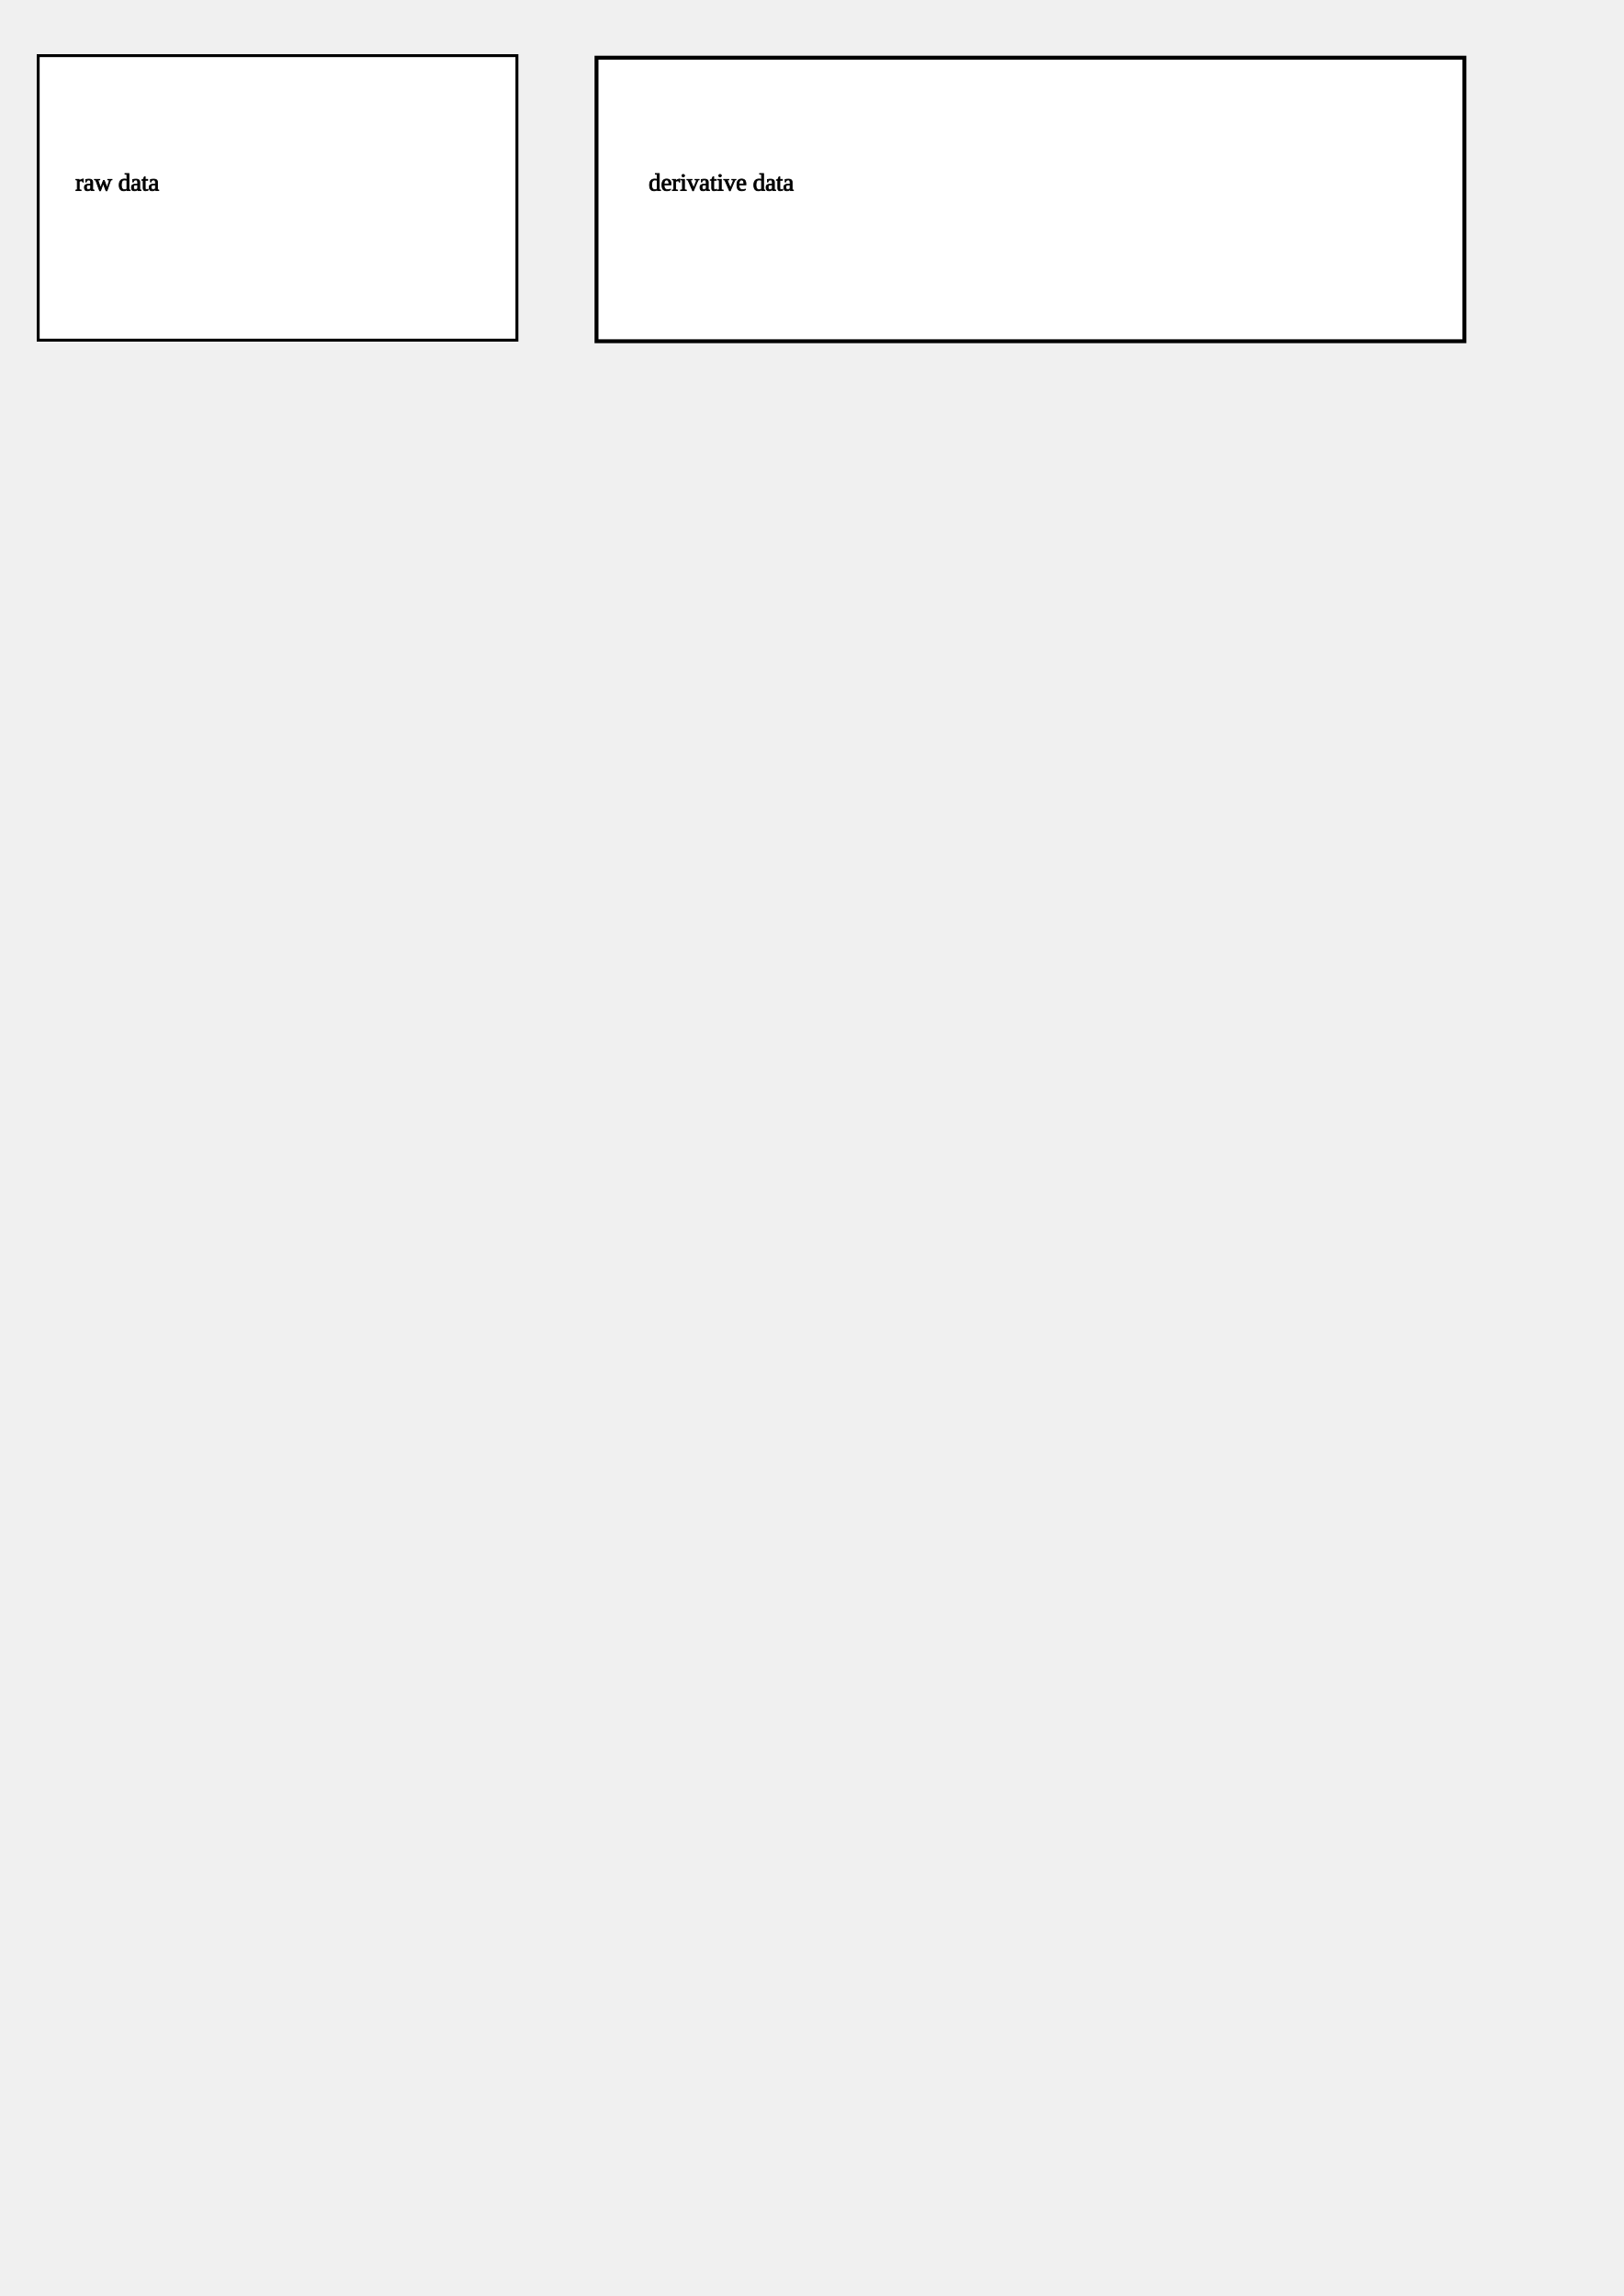
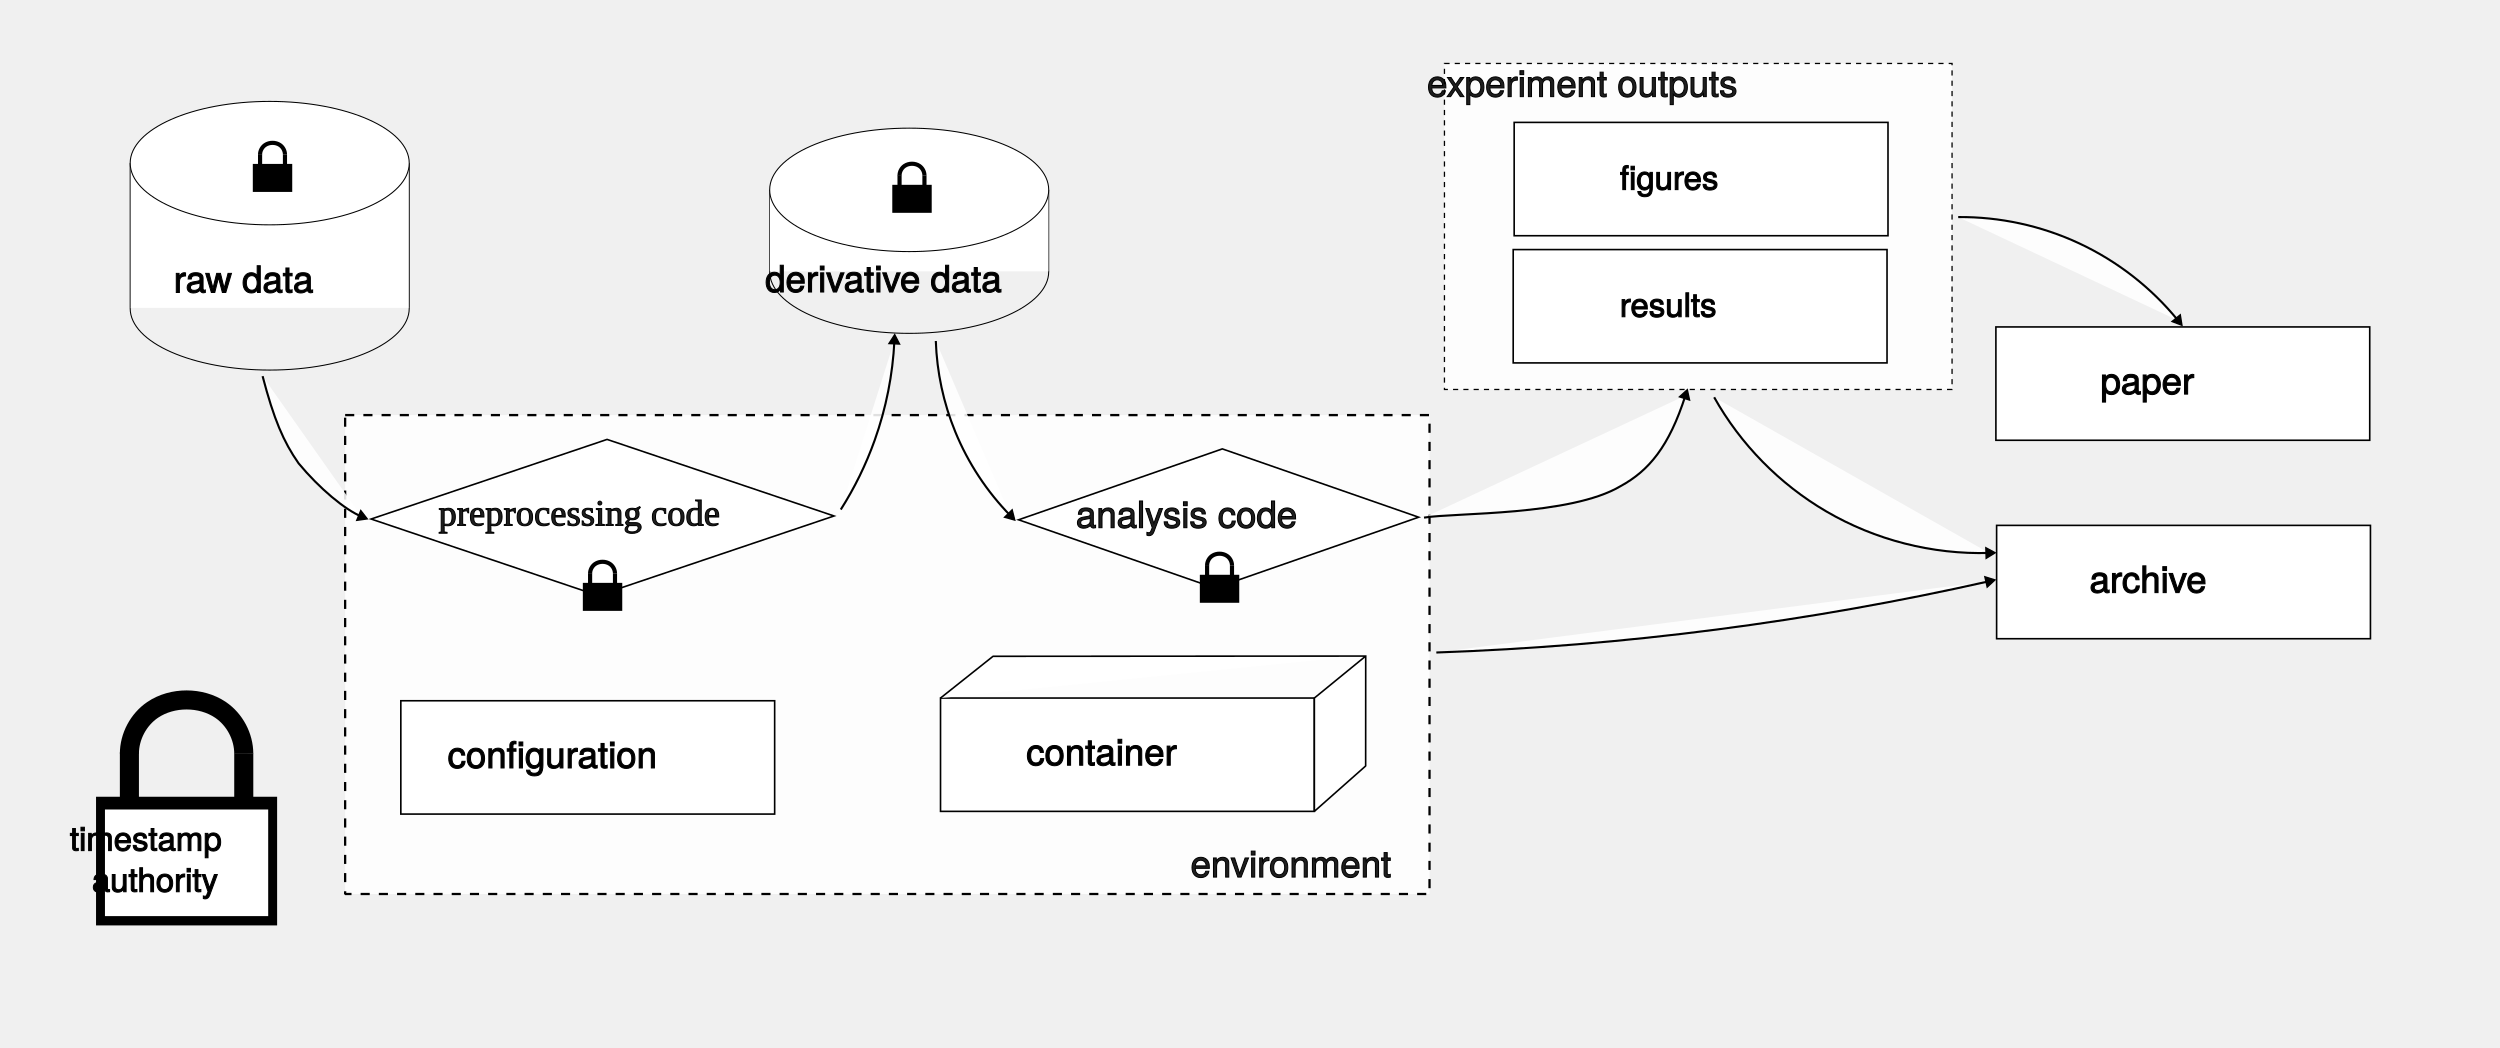
- <svg xmlns="http://www.w3.org/2000/svg" width="210mm" height="297mm" viewBox="0 0 210 297" version="1.1" id="svg1">
+ <svg xmlns="http://www.w3.org/2000/svg" xmlns:xlink="http://www.w3.org/1999/xlink" width="241mm" height="101mm" viewBox="0 0 241 101" version="1.1" id="svg1" xml:space="preserve">
  <defs id="defs1">
+     <rect x="-32.98" y="-73.813" width="1055.362" height="526.111" id="rect9" />
+     <marker style="overflow:visible" id="marker3" refX="0" refY="0" orient="auto-start-reverse" markerWidth="1" markerHeight="1" viewBox="0 0 1 1" preserveAspectRatio="xMidYMid">
+       <path transform="scale(0.5)" style="fill:context-stroke;fill-rule:evenodd;stroke:context-stroke;stroke-width:1pt" d="M 5.77,0 -2.88,5 V -5 Z" id="path3" />
+     </marker>
+     <marker style="overflow:visible" id="Triangle" refX="0" refY="0" orient="auto-start-reverse" markerWidth="1" markerHeight="1" viewBox="0 0 1 1" preserveAspectRatio="xMidYMid">
+       <path transform="scale(0.5)" style="fill:context-stroke;fill-rule:evenodd;stroke:context-stroke;stroke-width:1pt" d="M 5.77,0 -2.88,5 V -5 Z" id="path135" />
+     </marker>
+     <linearGradient id="swatch4">
+       <stop style="stop-color:#a1a100;stop-opacity:0.878;" offset="0" id="stop4" />
+     </linearGradient>
    <rect x="353.195" y="67.894" width="14.446" height="18.779" id="rect28" />
    <rect x="-6598.735" y="8429.257" width="546.204" height="605.253" id="rect18" />
-     <rect x="-9325.548" y="-3756.124" width="8677.941" height="3410.733" id="rect6" />
+     <rect x="-9325.548" y="-3756.124" width="8677.94" height="3410.733" id="rect6" />
    <rect x="-6648.77" y="-8116.681" width="172.695" height="302.217" id="rect5" />
-     <rect x="-9196.027" y="-9498.244" width="4101.514" height="1597.432" id="rect4" />
+     <rect x="-9196.026" y="-9498.243" width="4101.514" height="1597.432" id="rect4" />
    <rect x="-8591.593" y="-9411.896" width="3065.342" height="1467.91" id="rect3" />
-     <rect x="-8850.636" y="-9627.765" width="9411.896" height="3540.255" id="rect2" />
+     <rect x="-8850.636" y="-9627.765" width="9411.896" height="3540.254" id="rect2" />
+     <linearGradient xlink:href="#linearGradient1882" id="linearGradient37424" gradientUnits="userSpaceOnUse" gradientTransform="translate(-167.9598,-37.91506)" x1="62.126" y1="26.458" x2="75.355" y2="26.458" />
+     <linearGradient id="linearGradient1882">
+       <stop style="stop-color:#cccccc;stop-opacity:1" offset="0" id="stop1878" />
+       <stop style="stop-color:#999999;stop-opacity:0;" offset="1" id="stop1880" />
+     </linearGradient>
+     <linearGradient xlink:href="#linearGradient16447" id="linearGradient37422" gradientUnits="userSpaceOnUse" gradientTransform="translate(-108.4286,65.19616)" x1="62.126" y1="26.458" x2="75.355" y2="26.458" />
+     <linearGradient id="linearGradient16447">
+       <stop style="stop-color:#e6e6e6;stop-opacity:0.012" offset="0" id="stop16443" />
+       <stop style="stop-color:#b3b3b3;stop-opacity:1" offset="1" id="stop16445" />
+     </linearGradient>
+     <linearGradient xlink:href="#linearGradient12784" id="linearGradient37420" gradientUnits="userSpaceOnUse" gradientTransform="translate(-9.20965,53.73935)" x1="62.126" y1="26.458" x2="75.355" y2="26.458" />
+     <linearGradient id="linearGradient12784">
+       <stop style="stop-color:#e6e6e6;stop-opacity:1" offset="0" id="stop12780" />
+       <stop style="stop-color:#999999;stop-opacity:0;" offset="1" id="stop12782" />
+     </linearGradient>
+     <symbol id="g888">
+       <path id="path6635" style="font-variation-settings:normal;opacity:1;vector-effect:none;fill:#b3b3b3;fill-opacity:1;stroke:none;stroke-width:0.265;stroke-linecap:square;stroke-linejoin:round;stroke-miterlimit:4;stroke-dasharray:none;stroke-dashoffset:0;stroke-opacity:1;-inkscape-stroke:none;stop-color:#000000;stop-opacity:1" d="m 42.641,13.229 c -0.102,1.898 -2.542,3.307 -2.542,3.307 0,0 -5.729,3.307 -11.457,0 -1.838,-1.061 -2.495,-2.123 -2.542,-3.075 v 12.997 c -0.054,1.01 0.552,2.159 2.542,3.307 5.728,3.307 11.457,0 11.457,0 0,0 2.44,-1.409 2.542,-3.307 z" />
+       <path style="font-variation-settings:normal;opacity:1;vector-effect:none;fill:#e6e6e6;fill-opacity:1;stroke:none;stroke-width:0.265;stroke-linecap:square;stroke-linejoin:round;stroke-miterlimit:4;stroke-dasharray:none;stroke-dashoffset:0;stroke-opacity:1;-inkscape-stroke:none;stop-color:#000000;stop-opacity:1" d="m 40.099,16.536 c 0,0 5.728,-3.307 0,-6.615 -5.728,-3.307 -11.457,0 -11.457,0 0,0 -5.728,3.307 0,6.615 5.728,3.307 11.457,0 11.457,0 z" id="path6637" />
+     </symbol>
+     <symbol id="g892">
+       <path id="path6641" style="font-variation-settings:normal;opacity:1;vector-effect:none;fill:#b3b3b3;fill-opacity:1;stroke:none;stroke-width:0.265;stroke-linecap:square;stroke-linejoin:round;stroke-miterlimit:4;stroke-dasharray:none;stroke-dashoffset:0;stroke-opacity:1;-inkscape-stroke:none;stop-color:#000000;stop-opacity:1" d="M 81.791,30.314 C 80.198,29.276 80.197,26.459 80.197,26.459 c 0,0 1.95e-4,-6.615 5.729,-9.922 1.838,-1.061 3.086,-1.1 3.934,-0.664 L 78.604,9.374 c -0.848,-0.552 -2.146,-0.601 -4.135,0.548 -5.728,3.307 -5.729,9.922 -5.729,9.922 0,0 4.68e-4,2.817 1.593,3.855 z" />
+       <path style="font-variation-settings:normal;opacity:1;vector-effect:none;fill:#cccccc;fill-opacity:1;stroke:none;stroke-width:0.265;stroke-linecap:square;stroke-linejoin:round;stroke-miterlimit:4;stroke-dasharray:none;stroke-dashoffset:0;stroke-opacity:1;-inkscape-stroke:none;stop-color:#000000;stop-opacity:1" d="m 80.198,26.458 c 0,0 0,6.615 5.728,3.307 5.728,-3.307 5.728,-9.922 5.728,-9.922 0,0 10e-7,-6.615 -5.728,-3.307 -5.728,3.307 -5.728,9.922 -5.728,9.922 z" id="path6643" />
+     </symbol>
+     <symbol id="g896">
+       <path id="path8053" style="font-variation-settings:normal;opacity:1;vector-effect:none;fill:#b3b3b3;fill-opacity:1;stroke:none;stroke-width:0.265;stroke-linecap:square;stroke-linejoin:round;stroke-miterlimit:4;stroke-dasharray:none;stroke-dashoffset:0;stroke-opacity:1;-inkscape-stroke:none;stop-color:#000000;stop-opacity:1" d="m 24.507,55.676 c 1.695,-0.86 4.135,0.548 4.135,0.548 0,0 5.729,3.308 5.729,9.922 -2e-6,2.123 -0.591,3.222 -1.392,3.739 L 44.234,63.386 c 0.902,-0.458 1.593,-1.558 1.593,-3.855 -4e-6,-6.615 -5.729,-9.922 -5.729,-9.922 0,0 -2.44,-1.408 -4.135,-0.548 z" />
+       <path style="font-variation-settings:normal;opacity:1;vector-effect:none;fill:#cccccc;fill-opacity:1;stroke:none;stroke-width:0.265;stroke-linecap:square;stroke-linejoin:round;stroke-miterlimit:4;stroke-dasharray:none;stroke-dashoffset:0;stroke-opacity:1;-inkscape-stroke:none;stop-color:#000000;stop-opacity:1" d="m 28.642,56.224 c 0,0 -5.728,-3.307 -5.728,3.307 0,6.615 5.728,9.922 5.728,9.922 0,0 5.728,3.307 5.728,-3.307 10e-7,-6.615 -5.728,-9.922 -5.728,-9.922 z" id="path8055" />
+     </symbol>
+     <symbol id="g889">
+       <circle style="fill:#ffffff;fill-opacity:1;stroke:none;stroke-width:1.669;stroke-linecap:square" id="circle865" cx="59.531" cy="80.198" r="6.615" transform="matrix(0,1,1,0,0,0)" />
+       <circle style="fill:url(#linearGradient37424);fill-opacity:1;stroke:none;stroke-width:1.669;stroke-linecap:square" id="circle37410" cx="-99.219" cy="-11.457" r="6.615" transform="rotate(-150)" />
+       <circle style="fill:url(#linearGradient37422);fill-opacity:1;stroke:none;stroke-width:1.669;stroke-linecap:square" id="circle37414" cx="-39.688" cy="91.654" r="6.615" transform="matrix(-0.8660254,0.5,0.5,0.8660254,0,0)" />
+       <circle style="fill:url(#linearGradient37420);fill-opacity:1;stroke:none;stroke-width:1.669;stroke-linecap:square" id="circle37418" cx="59.531" cy="80.198" r="6.615" transform="matrix(0,1,1,0,0,0)" />
+     </symbol>
+     <marker style="overflow:visible" id="Triangle-7-37" refX="0" refY="0" orient="auto-start-reverse" markerWidth="1" markerHeight="1" viewBox="0 0 1 1" preserveAspectRatio="xMidYMid">
+       <path transform="scale(0.5)" style="fill:context-stroke;fill-rule:evenodd;stroke:context-stroke;stroke-width:1pt" d="M 5.77,0 -2.88,5 V -5 Z" id="path135-7-0" />
+     </marker>
+     <marker style="overflow:visible" id="marker3-01" refX="0" refY="0" orient="auto-start-reverse" markerWidth="1" markerHeight="1" viewBox="0 0 1 1" preserveAspectRatio="xMidYMid">
+       <path transform="scale(0.5)" style="fill:context-stroke;fill-rule:evenodd;stroke:context-stroke;stroke-width:1pt" d="M 5.77,0 -2.88,5 V -5 Z" id="path3-3" />
+     </marker>
  </defs>
  <g id="layer1">
-     <rect style="fill:#ffffff;fill-opacity:1;stroke:#000000;stroke-width:0.377;stroke-dasharray:none;stroke-opacity:1" id="rect17" width="61.916" height="36.805" x="4.939" y="7.197" />
-     <rect style="fill:#ffffff;fill-opacity:1;stroke:#000000;stroke-width:0.506;stroke-dasharray:none;stroke-opacity:1" id="rect17-2" width="112.25" height="36.675" x="77.148" y="7.463" />
-     <text xml:space="preserve" style="font-size:3.175px;text-align:start;writing-mode:lr-tb;direction:ltr;text-anchor:start;fill:#000000;fill-opacity:1;stroke:#000000;stroke-width:13.229;stroke-dasharray:none;stroke-opacity:1" x="151.545" y="49.496" id="text25">
-       <tspan id="tspan25" style="stroke-width:13.229" x="151.545" y="49.496" />
+     <rect style="fill:#ffffff;fill-opacity:0.878;stroke:#000000;stroke-width:0.22;stroke-linejoin:bevel;stroke-dasharray:0.878, 0.878;stroke-dashoffset:0;stroke-opacity:1" id="rect7" width="104.534" height="46.166" x="33.272" y="40.016" />
+     <rect style="fill:#ffffff;fill-opacity:0.878;stroke:#000000;stroke-width:0.124;stroke-dasharray:0.496, 0.496;stroke-dashoffset:0;stroke-opacity:1" id="rect7-4" width="48.933" height="31.427" x="139.245" y="6.118" />
+     <rect style="fill:#ffffff;fill-opacity:1;stroke:#000000;stroke-width:0.259;stroke-dasharray:none;stroke-opacity:1" id="rect17-8" width="24.008" height="23.09" x="-59.378" y="97.132" transform="matrix(0.9475227,-0.3196885,0.9475227,0.3196885,0,0)" ry="0" />
+     <g id="g7" transform="translate(31.8838,-4.395154)">
+       <rect style="fill:#ffffff;fill-opacity:1;stroke:#000000;stroke-width:0.157;stroke-dasharray:none;stroke-opacity:1" id="rect17-2-8" width="36.037" height="10.925" x="114.082" y="16.194" />
+       <text xml:space="preserve" style="font-style:normal;font-variant:normal;font-weight:normal;font-stretch:normal;font-size:3.175px;font-family:'Helvetica Neue';-inkscape-font-specification:'Helvetica Neue';text-align:center;writing-mode:lr-tb;direction:ltr;text-anchor:middle;fill:#000000;fill-opacity:1;stroke:#000000;stroke-width:0.1;stroke-dasharray:none;stroke-opacity:1" x="132.113" y="22.671" id="text27-2">
+         <tspan style="font-style:normal;font-variant:normal;font-weight:normal;font-stretch:normal;font-family:'Helvetica Neue';-inkscape-font-specification:'Helvetica Neue';text-align:center;writing-mode:lr-tb;baseline-shift:baseline;text-anchor:middle;stroke-width:0.1" x="132.113" y="22.671" id="tspan13">figures</tspan>
+       </text>
+     </g>
+     <g id="g4" transform="translate(55.8709,31.51931)">
+       <rect style="fill:#ffffff;fill-opacity:1;stroke:#000000;stroke-width:0.157;stroke-dasharray:none;stroke-opacity:1" id="rect17-2-8-0" width="36.037" height="10.925" x="136.603" y="19.128" />
+       <text xml:space="preserve" style="font-style:normal;font-variant:normal;font-weight:normal;font-stretch:normal;font-size:3.528px;font-family:'Helvetica Neue';-inkscape-font-specification:'Helvetica Neue';text-align:center;writing-mode:lr-tb;direction:ltr;text-anchor:middle;fill:#000000;fill-opacity:1;stroke:#000000;stroke-width:0.1;stroke-dasharray:none;stroke-opacity:1" x="154.634" y="25.605" id="text27-2-4">
+         <tspan style="font-style:normal;font-variant:normal;font-weight:normal;font-stretch:normal;font-size:3.528px;font-family:'Helvetica Neue';-inkscape-font-specification:'Helvetica Neue';text-align:center;writing-mode:lr-tb;baseline-shift:baseline;text-anchor:middle;stroke-width:0.1" x="154.634" y="25.605" id="tspan13-0">archive</tspan>
+       </text>
+     </g>
+     <g id="g3" transform="translate(56.06561,10.80113)">
+       <rect style="fill:#ffffff;fill-opacity:1;stroke:#000000;stroke-width:0.157;stroke-dasharray:none;stroke-opacity:1" id="rect17-2-8-9" width="36.037" height="10.925" x="136.339" y="20.716" />
+       <text xml:space="preserve" style="font-style:normal;font-variant:normal;font-weight:normal;font-stretch:normal;font-size:3.528px;font-family:'Helvetica Neue';-inkscape-font-specification:'Helvetica Neue';text-align:center;writing-mode:lr-tb;direction:ltr;text-anchor:middle;fill:#000000;fill-opacity:1;stroke:#000000;stroke-width:0.1;stroke-dasharray:none;stroke-opacity:1" x="154.37" y="27.192" id="text27-2-2">
+         <tspan style="font-style:normal;font-variant:normal;font-weight:normal;font-stretch:normal;font-size:3.528px;font-family:'Helvetica Neue';-inkscape-font-specification:'Helvetica Neue';text-align:center;writing-mode:lr-tb;baseline-shift:baseline;text-anchor:middle;stroke-width:0.1" x="154.37" y="27.192" id="tspan5">paper</tspan>
+       </text>
+     </g>
+     <g id="g5" transform="translate(-15.47762,-33.88158)">
+       <rect style="fill:#ffffff;fill-opacity:1;stroke:#000000;stroke-width:0.157;stroke-dasharray:none;stroke-opacity:1" id="rect17-2-8-3" width="36.037" height="10.925" x="161.35" y="57.941" />
+       <text xml:space="preserve" style="font-style:normal;font-variant:normal;font-weight:normal;font-stretch:normal;font-size:3.175px;font-family:'Helvetica Neue';-inkscape-font-specification:'Helvetica Neue';text-align:center;writing-mode:lr-tb;direction:ltr;text-anchor:middle;fill:#000000;fill-opacity:1;stroke:#000000;stroke-width:0.1;stroke-dasharray:none;stroke-opacity:1" x="179.381" y="64.418" id="text27-2-0">
+         <tspan style="font-style:normal;font-variant:normal;font-weight:normal;font-stretch:normal;font-family:'Helvetica Neue';-inkscape-font-specification:'Helvetica Neue';text-align:center;writing-mode:lr-tb;baseline-shift:baseline;text-anchor:middle;stroke-width:0.1" x="179.381" y="64.418" id="tspan13-03">results</tspan>
+       </text>
+     </g>
+     <path style="fill:#ffffff;fill-opacity:0.878;stroke:#000000;stroke-width:0.204;stroke-dasharray:none;stroke-opacity:1;marker-start:;marker-end:url(#Triangle)" d="m 25.314,36.261 c 1.092,4.167 2.008,6.315 3.471,8.405 2.01,2.43 4.487,4.484 6.071,5.132" id="path9" />
+     <path style="fill:#ffffff;fill-opacity:0.878;stroke:#000000;stroke-width:0.204;stroke-dasharray:none;stroke-opacity:1;marker-start:;marker-end:url(#Triangle-7-37)" d="m 137.275,49.899 c 3.049,-0.495 14.126,-0.153 18.955,-3.039 2.716,-1.483 4.67,-3.807 6.246,-8.731" id="path9-9-1" />
+     <text xml:space="preserve" style="font-size:3.528px;text-align:center;writing-mode:lr-tb;direction:ltr;text-anchor:middle;fill:#ffffff;fill-opacity:0.878;stroke:#000000;stroke-width:0.1;stroke-dasharray:none" x="58.047" y="50.654" id="text1">
+       <tspan style="font-size:3.528px;fill:#000000;stroke:#000000;stroke-width:0.1;stroke-dasharray:none;stroke-opacity:1" x="58.047" y="50.654" id="tspan2">preprocessing code</tspan>
    </text>
-     <text xml:space="preserve" style="font-size:3.175px;text-align:start;writing-mode:lr-tb;direction:ltr;text-anchor:start;fill:#000000;fill-opacity:1;stroke:#000000;stroke-width:0.1;stroke-dasharray:none;stroke-opacity:1" x="9.746" y="24.652" id="text26">
-       <tspan id="tspan26" style="stroke-width:0.1;stroke-dasharray:none" x="9.746" y="24.652">raw data</tspan>
+     <text xml:space="preserve" style="font-size:3.528px;text-align:center;writing-mode:lr-tb;direction:ltr;text-anchor:middle;fill:#ffffff;fill-opacity:0.878;stroke:#000000;stroke-width:0.1;stroke-dasharray:none" x="126.644" y="84.549" id="text1-2">
+       <tspan style="font-style:normal;font-variant:normal;font-weight:normal;font-stretch:normal;font-size:3.528px;font-family:'Helvetica Neue';-inkscape-font-specification:'Helvetica Neue';fill:#000000;stroke:#000000;stroke-width:0.1;stroke-dasharray:none;stroke-opacity:1" x="126.644" y="84.549" id="tspan2-7">environment</tspan>
    </text>
-     <text xml:space="preserve" style="font-size:3.175px;text-align:start;writing-mode:lr-tb;direction:ltr;text-anchor:start;fill:#000000;fill-opacity:1;stroke:#000000;stroke-width:0.1;stroke-dasharray:none;stroke-opacity:1" x="83.894" y="24.652" id="text27">
-       <tspan id="tspan27" style="stroke-width:0.1" x="83.894" y="24.652">derivative data</tspan>
-       <tspan style="stroke-width:0.1" x="83.894" y="28.621" id="tspan28" />
+     <text xml:space="preserve" style="font-size:3.175px;text-align:center;writing-mode:lr-tb;direction:ltr;text-anchor:middle;fill:#ffffff;fill-opacity:0.878;stroke:#000000;stroke-width:0.1;stroke-dasharray:none" x="155.309" y="9.317" id="text1-2-1">
+       <tspan style="font-style:normal;font-variant:normal;font-weight:normal;font-stretch:normal;font-size:3.528px;font-family:'Helvetica Neue';-inkscape-font-specification:'Helvetica Neue';fill:#000000;stroke:#000000;stroke-width:0.1;stroke-dasharray:none;stroke-opacity:1" x="155.309" y="9.317" id="tspan2-7-0">experiment outputs</tspan>
+       <tspan style="fill:#000000;stroke:#000000;stroke-width:0.1;stroke-dasharray:none;stroke-opacity:1" x="155.309" y="13.3" id="tspan1" />
    </text>
-     <text xml:space="preserve" transform="scale(0.2645833)" id="text28" style="fill:#000000;text-align:start;writing-mode:lr-tb;text-orientation:auto;direction:ltr;fill-opacity:1;stroke:#000000;stroke-opacity:1;stroke-width:0.378;stroke-dasharray:none;white-space:pre;shape-inside:url(#rect28)" />
+     <g id="g8" transform="translate(3.704167,4.61758)">
+       <rect style="fill:#ffffff;fill-opacity:1;stroke:#000000;stroke-width:0.254;stroke-dasharray:none;stroke-opacity:1" id="rect17-8-0" width="20.797" height="20.039" x="-19.176" y="119.22" transform="matrix(0.944435,-0.3286983,0.944435,0.3286983,0,0)" ry="0" />
+       <text xml:space="preserve" style="font-size:3.528px;text-align:center;writing-mode:lr-tb;direction:ltr;text-anchor:middle;fill:#ffffff;fill-opacity:0.878;stroke:#000000;stroke-width:0.1;stroke-dasharray:none" x="113.766" y="46.253" id="text1-4">
+         <tspan style="font-style:normal;font-variant:normal;font-weight:normal;font-stretch:normal;font-size:3.528px;font-family:'Helvetica Neue';-inkscape-font-specification:'Helvetica Neue';fill:#000000;stroke:#000000;stroke-width:0.1;stroke-dasharray:none;stroke-opacity:1" x="113.766" y="46.253" id="tspan2-2">analysis code</tspan>
+       </text>
+     </g>
+     <text xml:space="preserve" style="font-style:normal;font-variant:normal;font-weight:normal;font-stretch:normal;font-size:3.175px;font-family:'Helvetica Neue';-inkscape-font-specification:'Helvetica Neue';text-align:center;writing-mode:lr-tb;direction:ltr;text-anchor:middle;fill:#ffffff;fill-opacity:0.878;stroke:#000000;stroke-width:0.2;stroke-dasharray:0.8, 0.8;stroke-dashoffset:0;stroke-opacity:1" x="134.92" y="73.238" id="text8">
+       <tspan id="tspan8" style="stroke-width:0.2" x="135.362" y="73.238"> </tspan>
+     </text>
+     <g id="g15">
+       <rect style="fill:#000000;fill-opacity:1;stroke:#000000;stroke-width:0;stroke-dasharray:none;stroke-dashoffset:0;stroke-opacity:1" id="rect8" width="3.8" height="2.7" x="6.5" y="134" />
+       <path style="fill:#ffffff;fill-opacity:0;stroke:#000000;stroke-width:0.4;stroke-dasharray:none;stroke-dashoffset:0;stroke-opacity:1" d="m 6.994,134.048 c 5.834e-4,-0.36 0.189,-0.715 0.487,-0.918 0.208,-0.141 0.462,-0.209 0.713,-0.209 0.251,-1e-5 0.505,0.068 0.713,0.209 0.298,0.203 0.486,0.557 0.487,0.918" id="path11" transform="translate(0.206103,-0.9525414)" />
+       <path style="fill:#000000;fill-opacity:1;stroke:#000000;stroke-width:0.4;stroke-dasharray:none;stroke-dashoffset:0;stroke-opacity:1" d="m 7.2,133.069 v 1.069" id="path14" />
+       <path style="fill:#000000;fill-opacity:0;stroke:#000000;stroke-width:0.4;stroke-dasharray:none;stroke-dashoffset:0;stroke-opacity:1" d="m 9.6,133.089 v 1.069" id="path14-8" />
+     </g>
+     <g id="g15-6" transform="translate(49.68537,-77.81226)">
+       <rect style="fill:#000000;fill-opacity:1;stroke:#000000;stroke-width:0;stroke-dasharray:none;stroke-dashoffset:0;stroke-opacity:1" id="rect8-9" width="3.8" height="2.7" x="6.5" y="134" />
+       <path style="fill:#ffffff;fill-opacity:0;stroke:#000000;stroke-width:0.4;stroke-dasharray:none;stroke-dashoffset:0;stroke-opacity:1" d="m 6.994,134.048 c 5.834e-4,-0.36 0.189,-0.715 0.487,-0.918 0.208,-0.141 0.462,-0.209 0.713,-0.209 0.251,-1e-5 0.505,0.068 0.713,0.209 0.298,0.203 0.486,0.557 0.487,0.918" id="path11-43" transform="translate(0.206103,-0.9525414)" />
+       <path style="fill:#000000;fill-opacity:1;stroke:#000000;stroke-width:0.4;stroke-dasharray:none;stroke-dashoffset:0;stroke-opacity:1" d="m 7.2,133.069 v 1.069" id="path14-6" />
+       <path style="fill:#000000;fill-opacity:0;stroke:#000000;stroke-width:0.4;stroke-dasharray:none;stroke-dashoffset:0;stroke-opacity:1" d="m 9.6,133.089 v 1.069" id="path14-8-3" />
+     </g>
+     <g id="g15-75" transform="translate(109.1642,-78.5916)">
+       <rect style="fill:#000000;fill-opacity:1;stroke:#000000;stroke-width:0;stroke-dasharray:none;stroke-dashoffset:0;stroke-opacity:1" id="rect8-02" width="3.8" height="2.7" x="6.5" y="134" />
+       <path style="fill:#ffffff;fill-opacity:0;stroke:#000000;stroke-width:0.4;stroke-dasharray:none;stroke-dashoffset:0;stroke-opacity:1" d="m 6.994,134.048 c 5.834e-4,-0.36 0.189,-0.715 0.487,-0.918 0.208,-0.141 0.462,-0.209 0.713,-0.209 0.251,-1e-5 0.505,0.068 0.713,0.209 0.298,0.203 0.486,0.557 0.487,0.918" id="path11-5" transform="translate(0.206103,-0.9525414)" />
+       <path style="fill:#000000;fill-opacity:1;stroke:#000000;stroke-width:0.4;stroke-dasharray:none;stroke-dashoffset:0;stroke-opacity:1" d="m 7.2,133.069 v 1.069" id="path14-4" />
+       <path style="fill:#000000;fill-opacity:0;stroke:#000000;stroke-width:0.4;stroke-dasharray:none;stroke-dashoffset:0;stroke-opacity:1" d="m 9.6,133.089 v 1.069" id="path14-8-2" />
+     </g>
+     <g id="g19" transform="translate(-23.52577,-20.30349)">
+       <g id="g15-0" transform="matrix(4.593758,0,0,4.593758,2.92429,-518.4534)">
+         <rect style="fill:#000000;fill-opacity:1;stroke:#000000;stroke-width:0;stroke-dasharray:none;stroke-dashoffset:0;stroke-opacity:1" id="rect8-023" width="3.8" height="2.7" x="6.5" y="134" />
+         <path style="fill:#ffffff;fill-opacity:0;stroke:#000000;stroke-width:0.4;stroke-dasharray:none;stroke-dashoffset:0;stroke-opacity:1" d="m 6.994,134.048 c 5.834e-4,-0.36 0.189,-0.715 0.487,-0.918 0.208,-0.141 0.462,-0.209 0.713,-0.209 0.251,-1e-5 0.505,0.068 0.713,0.209 0.298,0.203 0.486,0.557 0.487,0.918" id="path11-0" transform="translate(0.206103,-0.9525414)" />
+         <path style="fill:#000000;fill-opacity:1;stroke:#000000;stroke-width:0.4;stroke-dasharray:none;stroke-dashoffset:0;stroke-opacity:1" d="m 7.2,133.069 v 1.069" id="path14-5" />
+         <path style="fill:#000000;fill-opacity:0;stroke:#000000;stroke-width:0.4;stroke-dasharray:none;stroke-dashoffset:0;stroke-opacity:1" d="m 9.6,133.089 v 1.069" id="path14-8-0" />
+       </g>
+       <rect style="fill:#ffffff;fill-opacity:1;stroke:#000000;stroke-width:0.466;stroke-dasharray:none;stroke-dashoffset:0;stroke-opacity:1" id="rect15" width="16.203" height="10.744" x="33.41" y="98.106" />
+       <text xml:space="preserve" style="font-style:normal;font-variant:normal;font-weight:normal;font-stretch:normal;font-size:3.175px;font-family:'Helvetica Neue';-inkscape-font-specification:'Helvetica Neue';text-align:center;writing-mode:lr-tb;direction:ltr;text-anchor:middle;fill:#000000;fill-opacity:1;stroke:#000000;stroke-width:0.1;stroke-dasharray:none;stroke-dashoffset:0;stroke-opacity:1" x="41.555" y="102.299" id="text15">
+         <tspan id="tspan15" style="stroke-width:0.1;stroke-dasharray:none" x="41.555" y="102.299">timestamp</tspan>
+         <tspan style="stroke-width:0.1;stroke-dasharray:none" x="41.555" y="106.267" id="tspan16">authority</tspan>
+       </text>
+     </g>
+     <text xml:space="preserve" style="font-style:normal;font-variant:normal;font-weight:normal;font-stretch:normal;font-size:3.175px;font-family:'Helvetica Neue';-inkscape-font-specification:'Helvetica Neue';text-align:center;writing-mode:lr-tb;direction:ltr;text-anchor:middle;fill:#ffffff;fill-opacity:1;stroke:#000000;stroke-width:0.1;stroke-dasharray:none;stroke-dashoffset:0;stroke-opacity:1" x="23.302" y="100.998" id="text17">
+       <tspan id="tspan17" style="stroke-width:0.1" x="23.302" y="100.998" />
+     </text>
+     <path id="rect19" style="fill:#ffffff;stroke:#000000;stroke-width:0.089" d="m 12.544,29.68 v -13.911 h 26.911 v 13.911" />
+     <path id="path19-8" style="fill:none;fill-opacity:1;stroke:#000000;stroke-width:0.1;stroke-dasharray:none;stroke-dashoffset:0;stroke-opacity:1" d="m 39.449,29.68 a 13.45,5.95 0 0 1 3.74e-4,0.044 v 0 a 13.45,5.95 0 0 1 -13.45,5.95 13.45,5.95 0 0 1 -13.45,-5.95 13.45,5.95 0 0 1 3.77e-4,-0.045" />
+     <ellipse style="fill:#ffffff;fill-opacity:1;stroke:#000000;stroke-width:0.1;stroke-dasharray:none;stroke-dashoffset:0;stroke-opacity:1" id="path19" cx="26" cy="15.725" rx="13.45" ry="5.95" />
+     <g id="g20" transform="translate(32.60625,5.95353)">
+       <path id="rect19-2" style="fill:#ffffff;stroke:#000000;stroke-width:0.067" d="m 41.576,20.204 v -7.823 h 26.927 v 7.823" />
+       <path id="path19-8-8" style="fill:none;fill-opacity:1;stroke:#000000;stroke-width:0.1;stroke-dasharray:none;stroke-dashoffset:0;stroke-opacity:1" d="m 68.489,20.188 a 13.45,5.95 0 0 1 3.74e-4,0.044 v 0 a 13.45,5.95 0 0 1 -13.45,5.95 13.45,5.95 0 0 1 -13.45,-5.95 13.45,5.95 0 0 1 3.77e-4,-0.045" />
+       <ellipse style="fill:#ffffff;fill-opacity:1;stroke:#000000;stroke-width:0.1;stroke-dasharray:none;stroke-dashoffset:0;stroke-opacity:1" id="path19-3" cx="55.04" cy="12.35" rx="13.45" ry="5.95" />
+     </g>
+     <text xml:space="preserve" style="font-style:normal;font-variant:normal;font-weight:normal;font-stretch:normal;font-size:3.528px;font-family:'Helvetica Neue';-inkscape-font-specification:'Helvetica Neue';text-align:center;writing-mode:lr-tb;direction:ltr;text-anchor:middle;fill:#000000;fill-opacity:1;stroke:#000000;stroke-width:0.1;stroke-dasharray:none;stroke-opacity:1" x="87.613" y="28.149" id="text27">
+       <tspan id="tspan27" style="font-style:normal;font-variant:normal;font-weight:normal;font-stretch:normal;font-size:3.528px;font-family:'Helvetica Neue';-inkscape-font-specification:'Helvetica Neue';text-align:center;text-anchor:middle;stroke-width:0.1" x="87.613" y="28.149">derivative data</tspan>
+     </text>
+     <text xml:space="preserve" style="font-style:normal;font-variant:normal;font-weight:normal;font-stretch:normal;font-size:3.528px;font-family:'Helvetica Neue';-inkscape-font-specification:'Helvetica Neue';text-align:center;writing-mode:lr-tb;direction:ltr;text-anchor:middle;opacity:1;fill:#000000;fill-opacity:1;stroke:#000000;stroke-width:0.1;stroke-dasharray:none;stroke-opacity:1" x="25.927" y="28.195" id="text26">
+       <tspan id="tspan26" style="font-style:normal;font-variant:normal;font-weight:normal;font-stretch:normal;font-size:3.528px;font-family:'Helvetica Neue';-inkscape-font-specification:'Helvetica Neue';text-align:center;text-anchor:middle;stroke-width:0.1;stroke-dasharray:none" x="25.927" y="28.195">raw data</tspan>
+     </text>
+     <g id="g15-8" transform="translate(17.87083,-118.1987)">
+       <rect style="fill:#000000;fill-opacity:1;stroke:#000000;stroke-width:0;stroke-dasharray:none;stroke-dashoffset:0;stroke-opacity:1" id="rect8-0" width="3.8" height="2.7" x="6.5" y="134" />
+       <path style="fill:#ffffff;fill-opacity:0;stroke:#000000;stroke-width:0.4;stroke-dasharray:none;stroke-dashoffset:0;stroke-opacity:1" d="m 6.994,134.048 c 5.834e-4,-0.36 0.189,-0.715 0.487,-0.918 0.208,-0.141 0.462,-0.209 0.713,-0.209 0.251,-1e-5 0.505,0.068 0.713,0.209 0.298,0.203 0.486,0.557 0.487,0.918" id="path11-4" transform="translate(0.206103,-0.9525414)" />
+       <path style="fill:#000000;fill-opacity:1;stroke:#000000;stroke-width:0.4;stroke-dasharray:none;stroke-dashoffset:0;stroke-opacity:1" d="m 7.2,133.069 v 1.069" id="path14-0" />
+       <path style="fill:#000000;fill-opacity:0;stroke:#000000;stroke-width:0.4;stroke-dasharray:none;stroke-dashoffset:0;stroke-opacity:1" d="m 9.6,133.089 v 1.069" id="path14-8-8" />
+     </g>
+     <g id="g15-7" transform="translate(79.51646,-116.1836)">
+       <rect style="fill:#000000;fill-opacity:1;stroke:#000000;stroke-width:0;stroke-dasharray:none;stroke-dashoffset:0;stroke-opacity:1" id="rect8-7" width="3.8" height="2.7" x="6.5" y="134" />
+       <path style="fill:#ffffff;fill-opacity:0;stroke:#000000;stroke-width:0.4;stroke-dasharray:none;stroke-dashoffset:0;stroke-opacity:1" d="m 6.994,134.048 c 5.834e-4,-0.36 0.189,-0.715 0.487,-0.918 0.208,-0.141 0.462,-0.209 0.713,-0.209 0.251,-1e-5 0.505,0.068 0.713,0.209 0.298,0.203 0.486,0.557 0.487,0.918" id="path11-3" transform="translate(0.206103,-0.9525414)" />
+       <path style="fill:#000000;fill-opacity:1;stroke:#000000;stroke-width:0.4;stroke-dasharray:none;stroke-dashoffset:0;stroke-opacity:1" d="m 7.2,133.069 v 1.069" id="path14-7" />
+       <path style="fill:#000000;fill-opacity:0;stroke:#000000;stroke-width:0.4;stroke-dasharray:none;stroke-dashoffset:0;stroke-opacity:1" d="m 9.6,133.089 v 1.069" id="path14-8-6" />
+     </g>
+     <path style="fill:#ffffff;fill-opacity:0.878;stroke:#000000;stroke-width:0.204;marker-start:;marker-end:url(#marker3)" d="m 188.77,16.693 c 4.005,-0.036 8.015,0.834 11.645,2.525 3.691,1.72 6.984,4.287 9.552,7.447" id="path2" transform="translate(0,4.233333)" />
+     <path style="fill:#ffffff;fill-opacity:0.878;stroke:#000000;stroke-width:0.204;marker-start:;marker-end:url(#marker3)" d="m 165.246,34.064 c 2.542,4.534 6.311,8.373 10.798,10.997 4.724,2.763 10.232,4.17 15.702,4.01" id="path4" transform="translate(0,4.233333)" />
+     <path style="fill:#ffffff;fill-opacity:0.878;stroke:#000000;stroke-width:0.204;marker-start:;marker-end:url(#marker3-01)" d="m 167.361,32.595 c 9.052,-0.312 18.09,-1.053 27.072,-2.22 8.801,-1.143 17.549,-2.694 26.206,-4.647" id="path4-7" transform="translate(-28.89878,30.30674)" />
+     <path style="fill:#ffffff;fill-opacity:0.878;stroke:#000000;stroke-width:0.204;marker-end:url(#marker3);stroke-linejoin:miter" d="m 90.213,28.639 c 0.099,3.001 0.738,5.984 1.879,8.762 1.232,3.002 3.049,5.762 5.319,8.08" id="path5" transform="translate(0,4.233333)" />
+     <path style="fill:#ffffff;fill-opacity:0.878;stroke:#000000;stroke-width:0.204;marker-end:;marker-start:url(#marker3)" d="m 90.27,29.849 c -0.158,3.269 -0.801,6.515 -1.903,9.597 -0.836,2.338 -1.934,4.583 -3.267,6.677" id="path5-7" transform="translate(-4.049643,2.999229)" />
+     <rect style="fill:#ffffff;fill-opacity:1;stroke:#000000;stroke-width:0.157;stroke-dasharray:none;stroke-opacity:1" id="rect17-2-8-3-1" width="36.037" height="10.925" x="90.666" y="67.291" />
+     <text xml:space="preserve" style="font-style:normal;font-variant:normal;font-weight:normal;font-stretch:normal;font-size:3.528px;font-family:'Helvetica Neue';-inkscape-font-specification:'Helvetica Neue';text-align:center;writing-mode:lr-tb;direction:ltr;text-anchor:middle;fill:#000000;fill-opacity:1;stroke:#000000;stroke-width:0.1;stroke-dasharray:none;stroke-opacity:1" x="108.638" y="73.768" id="text27-2-0-3">
+       <tspan style="font-style:normal;font-variant:normal;font-weight:normal;font-stretch:normal;font-size:3.528px;font-family:'Helvetica Neue';-inkscape-font-specification:'Helvetica Neue';text-align:center;writing-mode:lr-tb;baseline-shift:baseline;text-anchor:middle;stroke-width:0.1" x="108.638" y="73.768" id="tspan13-03-4">container</tspan>
+     </text>
+     <g id="g1" transform="translate(-122.7102,9.61126)" style="stroke:#000000;stroke-opacity:1">
+       <rect style="fill:#ffffff;fill-opacity:1;stroke:#000000;stroke-width:0.157;stroke-dasharray:none;stroke-opacity:1" id="rect17-2-8-3-5" width="36.037" height="10.925" x="161.35" y="57.941" />
+       <text xml:space="preserve" style="font-style:normal;font-variant:normal;font-weight:normal;font-stretch:normal;font-size:3.528px;font-family:'Helvetica Neue';-inkscape-font-specification:'Helvetica Neue';text-align:center;writing-mode:lr-tb;direction:ltr;text-anchor:middle;fill:#000000;fill-opacity:1;stroke:#000000;stroke-width:0.1;stroke-dasharray:none;stroke-opacity:1" x="179.381" y="64.418" id="text27-2-0-7">
+         <tspan style="font-style:normal;font-variant:normal;font-weight:normal;font-stretch:normal;font-size:3.528px;font-family:'Helvetica Neue';-inkscape-font-specification:'Helvetica Neue';text-align:center;writing-mode:lr-tb;baseline-shift:baseline;text-anchor:middle;stroke:#000000;stroke-width:0.1;stroke-opacity:1" x="179.381" y="64.418" id="tspan6">configuration</tspan>
+       </text>
+       <path style="fill:#ffffff;fill-opacity:0.878;stroke:#000000;stroke-width:0.157;stroke-linecap:butt;stroke-linejoin:bevel;stroke-dasharray:none;stroke-opacity:1;paint-order:markers fill stroke" d="m 213.376,57.68 5.061,-4.023 c 11.976,-0.007 23.952,-0.015 35.928,-0.023 l -4.952,4.046 V 68.605 c 1.649,-1.459 3.297,-2.918 4.946,-4.377 l 0.006,-10.672" id="path7" />
+     </g>
+     <text xml:space="preserve" transform="scale(0.2645833)" id="text9" style="fill:#ffffff;text-orientation:auto;stroke:#000000;stroke-width:0.593;fill-opacity:0.878;text-align:center;writing-mode:lr-tb;direction:ltr;stroke-dasharray:none;stroke-linejoin:bevel;stroke-linecap:butt;paint-order:markers fill stroke;stroke-opacity:1;font-size:13.333px;-inkscape-font-specification:'Helvetica Neue';font-family:'Helvetica Neue';font-weight:normal;font-style:normal;font-stretch:normal;font-variant:normal;white-space:pre;shape-inside:url(#rect9)" />
  </g>
</svg>
